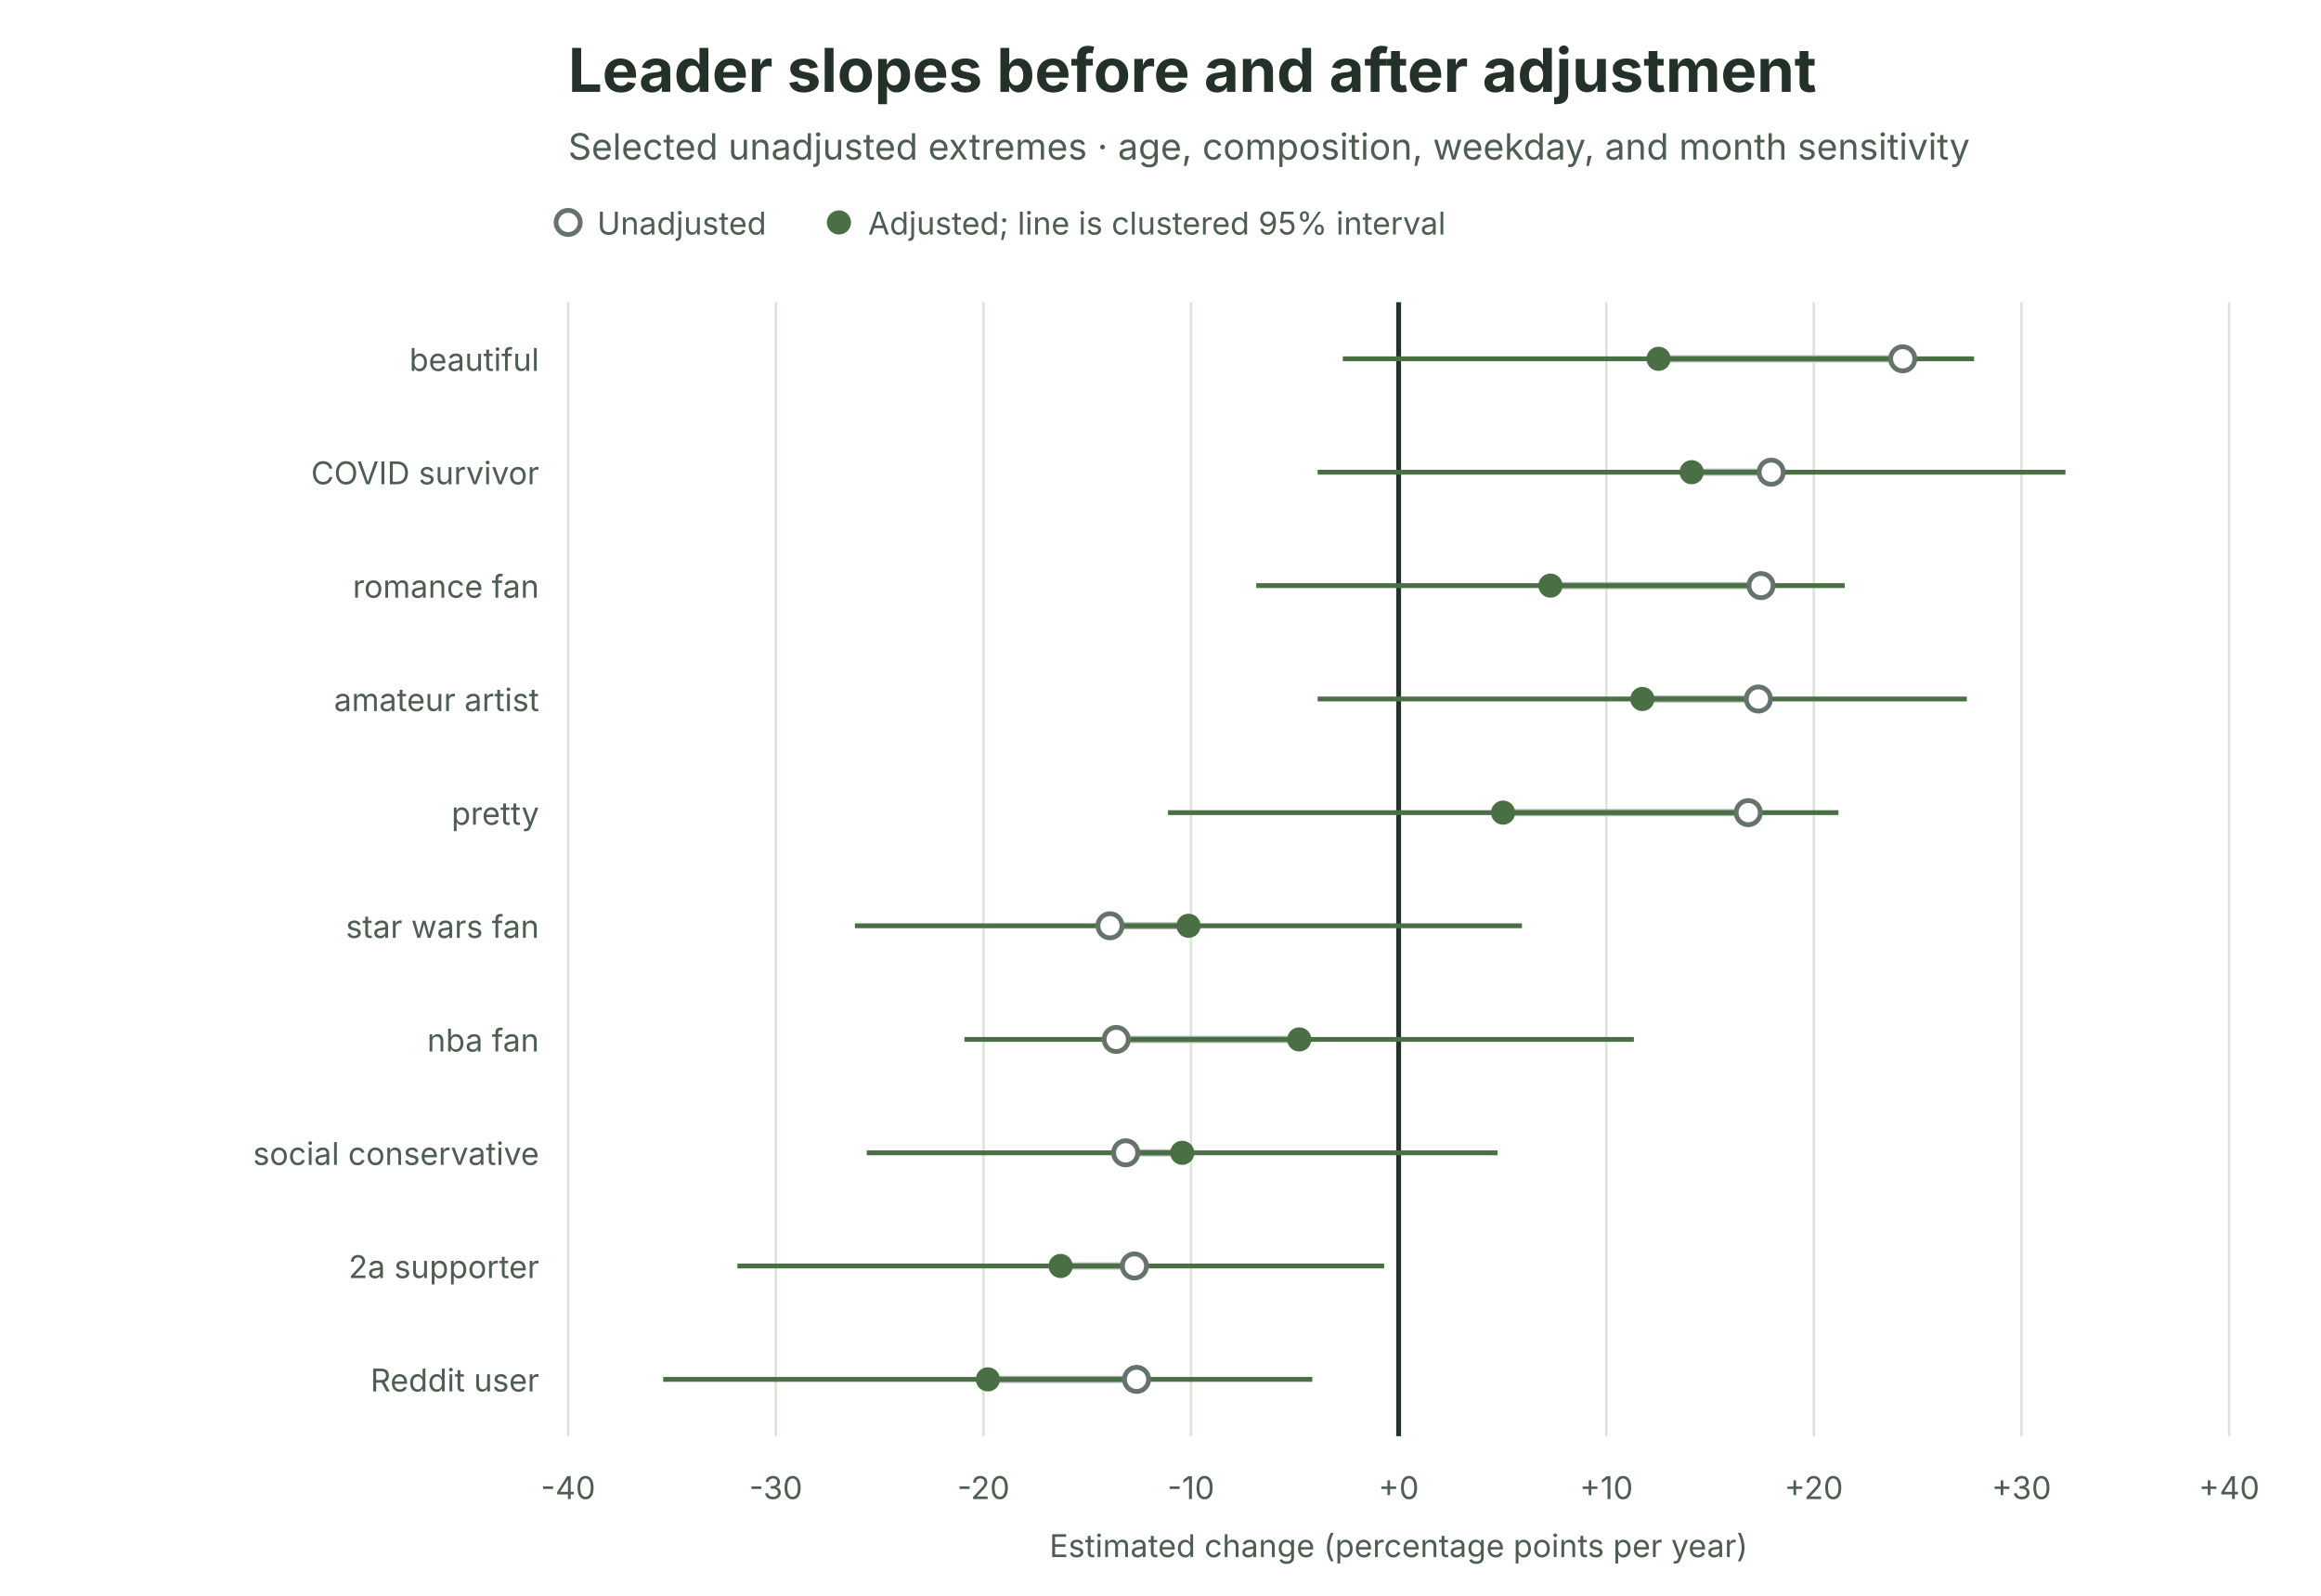
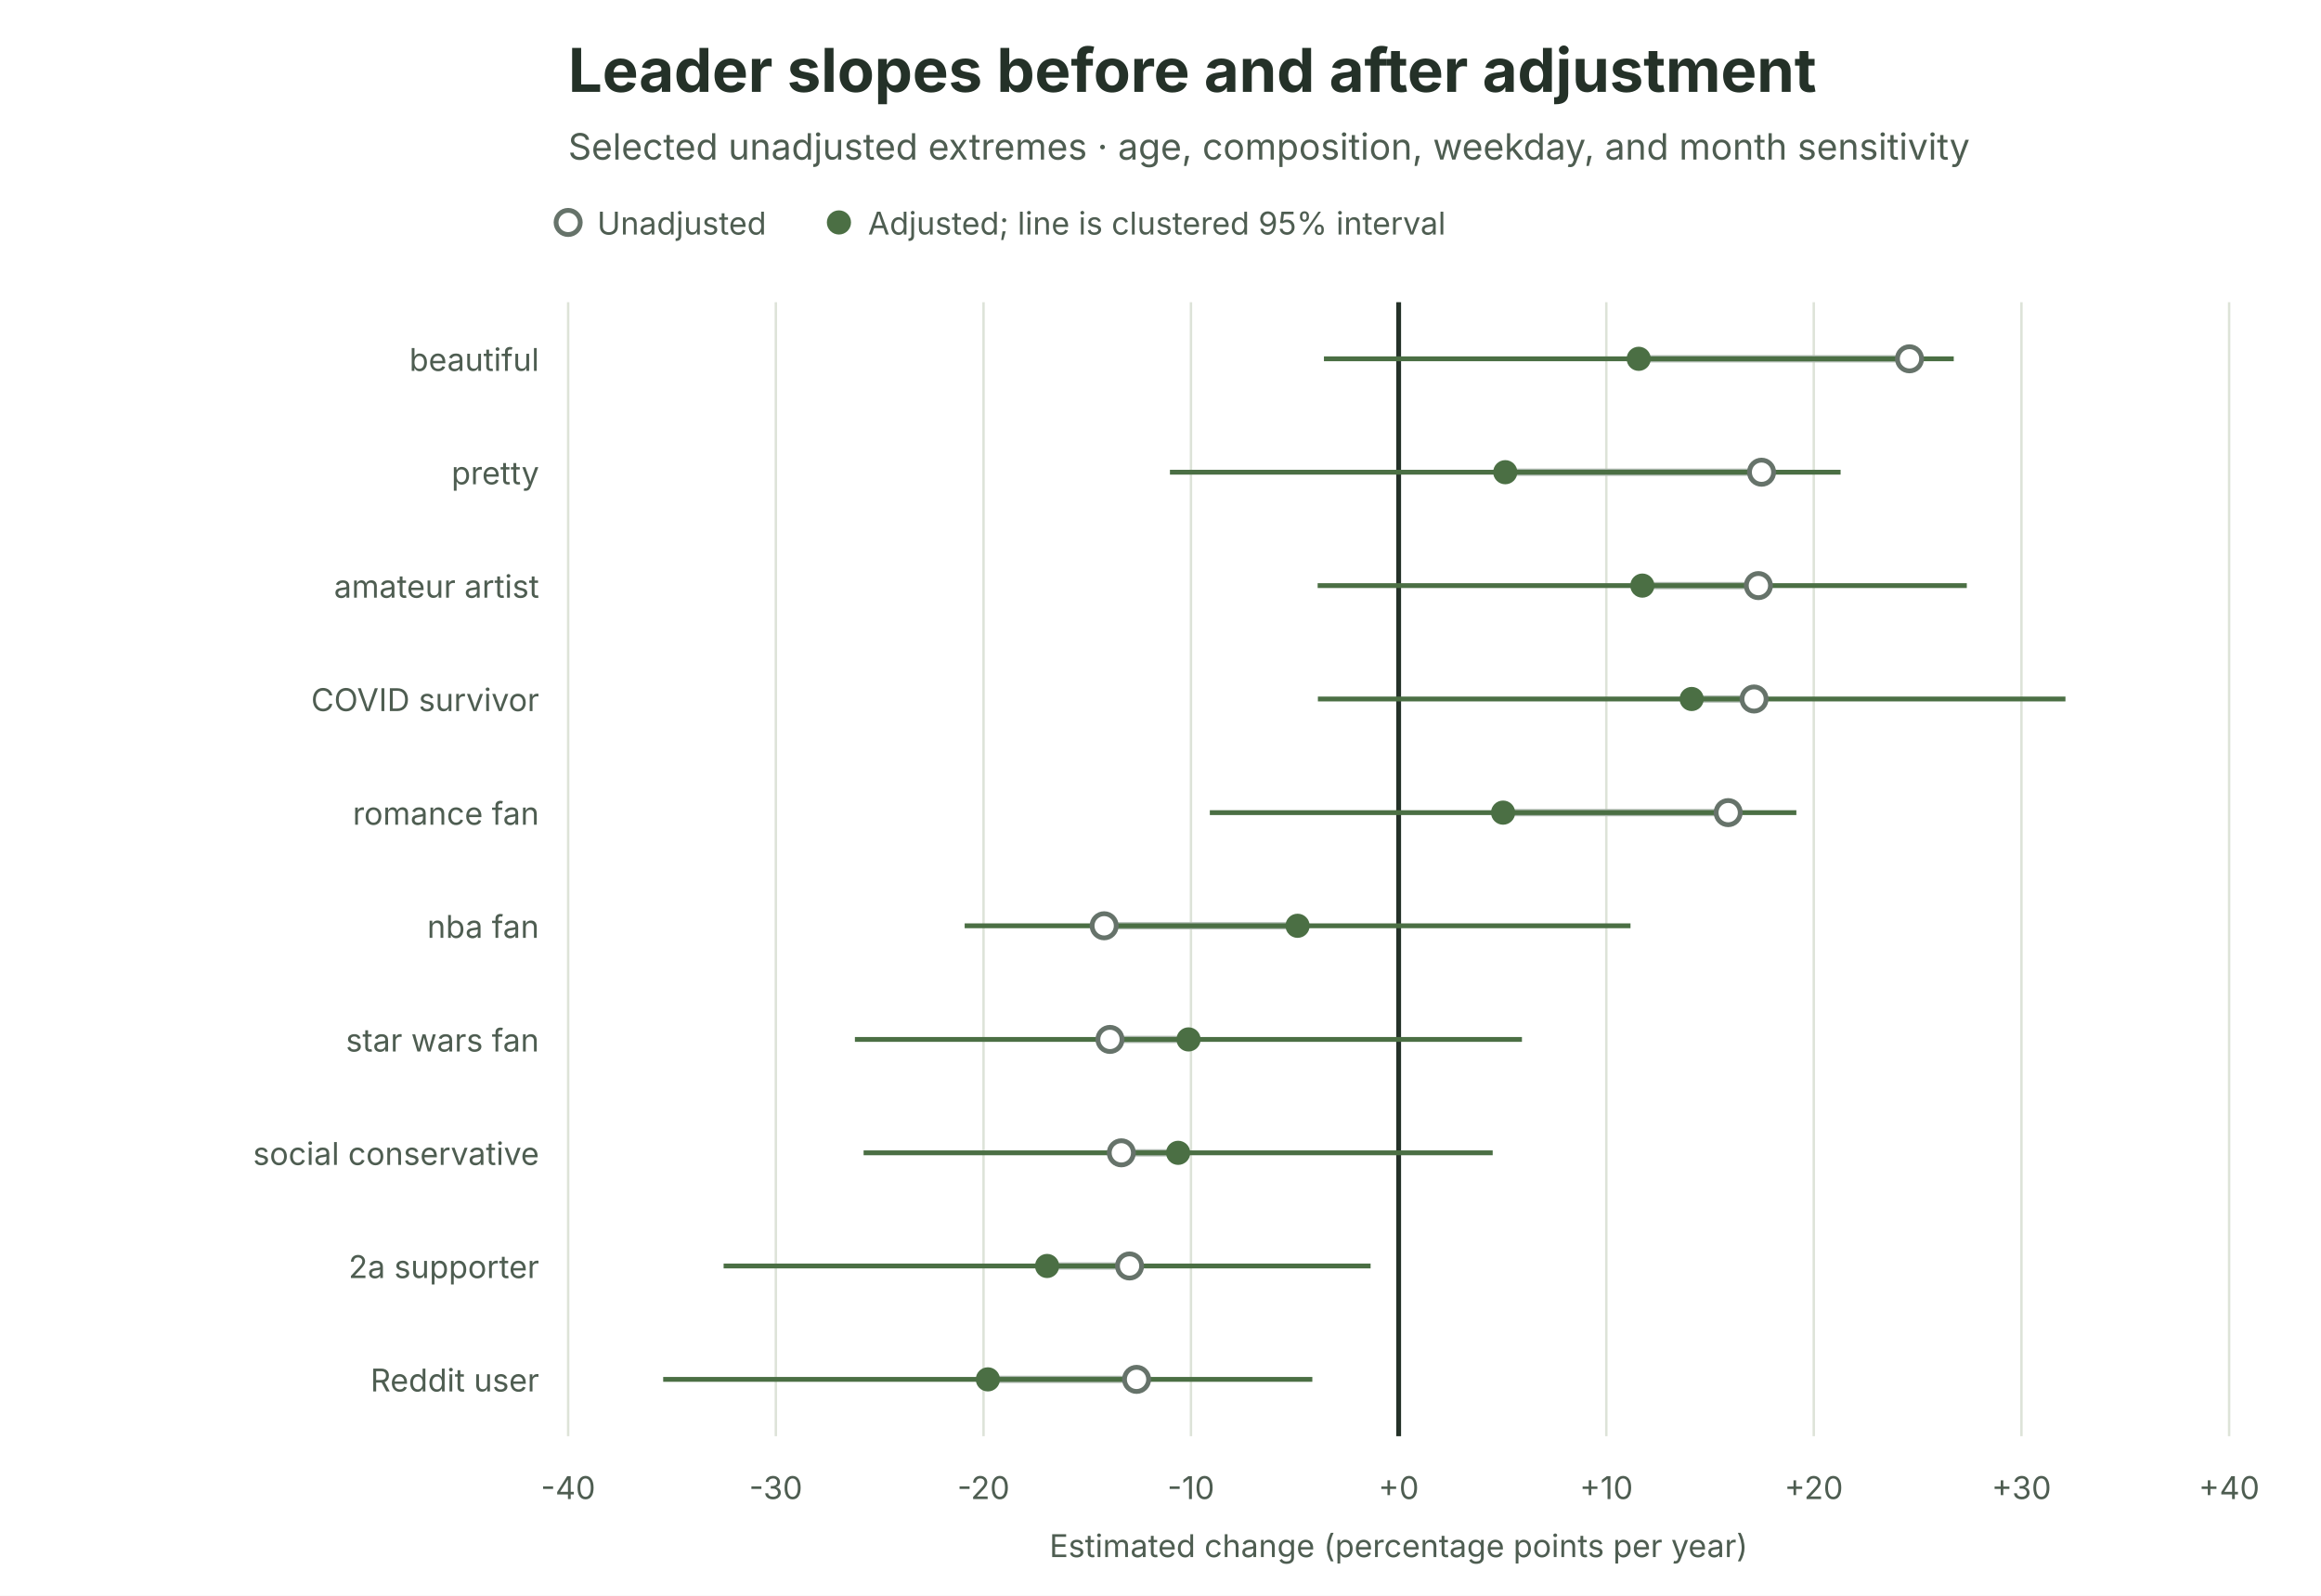
<svg xmlns="http://www.w3.org/2000/svg" width="960" height="660" viewBox="0 0 960 660" role="img" aria-labelledby="title desc">
  <rect width="960" height="660" fill="#ffffff" />
  <style>
    text { font-family: system-ui, -apple-system, sans-serif; fill: #243128; }
    .title { font-size: 25px; font-weight: 700; }
    .subtitle { font-size: 15px; fill: #4e5d51; }
    .axis { stroke: #66736a; stroke-width: 1; }
    .grid { stroke: #dde3d8; stroke-width: 1; }
    .tick { font-size: 13px; fill: #4e5d51; }
  </style>
  <text class="title" x="235" y="38">Leader slopes before and after adjustment</text>
  <text class="subtitle" x="235" y="66">Selected unadjusted extremes · age, composition, weekday, and month sensitivity</text>
  <circle cx="235" cy="92" r="5" fill="#ffffff" stroke="#66736a" stroke-width="2" />
  <text class="tick" x="247" y="97">Unadjusted</text>
  <circle cx="347" cy="92" r="5" fill="#4B6F44" />
  <text class="tick" x="359" y="97">Adjusted; line is clustered 95% interval</text>
  <line class="grid" x1="235.0" y1="125" x2="235.0" y2="594" />
  <text class="tick" text-anchor="middle" x="235.0" y="620">-40</text>
  <line class="grid" x1="320.9" y1="125" x2="320.9" y2="594" />
  <text class="tick" text-anchor="middle" x="320.9" y="620">-30</text>
  <line class="grid" x1="406.8" y1="125" x2="406.8" y2="594" />
  <text class="tick" text-anchor="middle" x="406.8" y="620">-20</text>
  <line class="grid" x1="492.6" y1="125" x2="492.6" y2="594" />
  <text class="tick" text-anchor="middle" x="492.6" y="620">-10</text>
  <line class="grid" x1="578.5" y1="125" x2="578.5" y2="594" />
  <text class="tick" text-anchor="middle" x="578.5" y="620">+0</text>
  <line class="grid" x1="664.4" y1="125" x2="664.4" y2="594" />
  <text class="tick" text-anchor="middle" x="664.4" y="620">+10</text>
  <line class="grid" x1="750.2" y1="125" x2="750.2" y2="594" />
  <text class="tick" text-anchor="middle" x="750.2" y="620">+20</text>
  <line class="grid" x1="836.1" y1="125" x2="836.1" y2="594" />
  <text class="tick" text-anchor="middle" x="836.1" y="620">+30</text>
  <line class="grid" x1="922.0" y1="125" x2="922.0" y2="594" />
  <text class="tick" text-anchor="middle" x="922.0" y="620">+40</text>
  <line x1="578.5" y1="125" x2="578.5" y2="594" stroke="#243128" stroke-width="2" />
  <text class="tick" text-anchor="end" x="223" y="153.4">beautiful</text>
-   <line x1="787.0" y1="148.4" x2="686.0" y2="148.4" stroke="#aeb9b0" stroke-width="3" />
-   <line x1="555.4" y1="148.4" x2="816.5" y2="148.4" stroke="#4B6F44" stroke-width="2" />
-   <circle cx="787.0" cy="148.4" r="5" fill="#ffffff" stroke="#66736a" stroke-width="2" />
-   <circle cx="686.0" cy="148.4" r="5" fill="#4B6F44" />
-   <text class="tick" text-anchor="end" x="223" y="200.3">COVID survivor</text>
-   <line x1="732.6" y1="195.3" x2="699.7" y2="195.3" stroke="#aeb9b0" stroke-width="3" />
-   <line x1="545.0" y1="195.3" x2="854.3" y2="195.3" stroke="#4B6F44" stroke-width="2" />
-   <circle cx="732.6" cy="195.3" r="5" fill="#ffffff" stroke="#66736a" stroke-width="2" />
-   <circle cx="699.7" cy="195.3" r="5" fill="#4B6F44" />
-   <text class="tick" text-anchor="end" x="223" y="247.2">romance fan</text>
-   <line x1="728.4" y1="242.2" x2="641.3" y2="242.2" stroke="#aeb9b0" stroke-width="3" />
-   <line x1="519.6" y1="242.2" x2="763.0" y2="242.2" stroke="#4B6F44" stroke-width="2" />
-   <circle cx="728.4" cy="242.2" r="5" fill="#ffffff" stroke="#66736a" stroke-width="2" />
-   <circle cx="641.3" cy="242.2" r="5" fill="#4B6F44" />
-   <text class="tick" text-anchor="end" x="223" y="294.1">amateur artist</text>
-   <line x1="727.3" y1="289.1" x2="679.3" y2="289.1" stroke="#aeb9b0" stroke-width="3" />
-   <line x1="545.0" y1="289.1" x2="813.5" y2="289.1" stroke="#4B6F44" stroke-width="2" />
-   <circle cx="727.3" cy="289.1" r="5" fill="#ffffff" stroke="#66736a" stroke-width="2" />
-   <circle cx="679.3" cy="289.1" r="5" fill="#4B6F44" />
-   <text class="tick" text-anchor="end" x="223" y="341.1">pretty</text>
-   <line x1="723.1" y1="336.1" x2="621.7" y2="336.1" stroke="#aeb9b0" stroke-width="3" />
-   <line x1="483.1" y1="336.1" x2="760.4" y2="336.1" stroke="#4B6F44" stroke-width="2" />
-   <circle cx="723.1" cy="336.1" r="5" fill="#ffffff" stroke="#66736a" stroke-width="2" />
+   <line x1="789.8" y1="148.4" x2="677.8" y2="148.4" stroke="#aeb9b0" stroke-width="3" />
+   <line x1="547.6" y1="148.4" x2="808.1" y2="148.4" stroke="#4B6F44" stroke-width="2" />
+   <circle cx="789.8" cy="148.4" r="5" fill="#ffffff" stroke="#66736a" stroke-width="2" />
+   <circle cx="677.8" cy="148.4" r="5" fill="#4B6F44" />
+   <text class="tick" text-anchor="end" x="223" y="200.3">pretty</text>
+   <line x1="728.6" y1="195.3" x2="622.6" y2="195.3" stroke="#aeb9b0" stroke-width="3" />
+   <line x1="483.9" y1="195.3" x2="761.3" y2="195.3" stroke="#4B6F44" stroke-width="2" />
+   <circle cx="728.6" cy="195.3" r="5" fill="#ffffff" stroke="#66736a" stroke-width="2" />
+   <circle cx="622.6" cy="195.3" r="5" fill="#4B6F44" />
+   <text class="tick" text-anchor="end" x="223" y="247.2">amateur artist</text>
+   <line x1="727.3" y1="242.2" x2="679.3" y2="242.2" stroke="#aeb9b0" stroke-width="3" />
+   <line x1="545.0" y1="242.2" x2="813.5" y2="242.2" stroke="#4B6F44" stroke-width="2" />
+   <circle cx="727.3" cy="242.2" r="5" fill="#ffffff" stroke="#66736a" stroke-width="2" />
+   <circle cx="679.3" cy="242.2" r="5" fill="#4B6F44" />
+   <text class="tick" text-anchor="end" x="223" y="294.1">COVID survivor</text>
+   <line x1="725.5" y1="289.1" x2="699.7" y2="289.1" stroke="#aeb9b0" stroke-width="3" />
+   <line x1="545.1" y1="289.1" x2="854.3" y2="289.1" stroke="#4B6F44" stroke-width="2" />
+   <circle cx="725.5" cy="289.1" r="5" fill="#ffffff" stroke="#66736a" stroke-width="2" />
+   <circle cx="699.7" cy="289.1" r="5" fill="#4B6F44" />
+   <text class="tick" text-anchor="end" x="223" y="341.1">romance fan</text>
+   <line x1="714.8" y1="336.1" x2="621.7" y2="336.1" stroke="#aeb9b0" stroke-width="3" />
+   <line x1="500.4" y1="336.1" x2="743.0" y2="336.1" stroke="#4B6F44" stroke-width="2" />
+   <circle cx="714.8" cy="336.1" r="5" fill="#ffffff" stroke="#66736a" stroke-width="2" />
  <circle cx="621.7" cy="336.1" r="5" fill="#4B6F44" />
-   <text class="tick" text-anchor="end" x="223" y="387.9">star wars fan</text>
-   <line x1="459.1" y1="382.9" x2="491.6" y2="382.9" stroke="#aeb9b0" stroke-width="3" />
-   <line x1="353.6" y1="382.9" x2="629.5" y2="382.9" stroke="#4B6F44" stroke-width="2" />
-   <circle cx="459.1" cy="382.9" r="5" fill="#ffffff" stroke="#66736a" stroke-width="2" />
-   <circle cx="491.6" cy="382.9" r="5" fill="#4B6F44" />
-   <text class="tick" text-anchor="end" x="223" y="434.9">nba fan</text>
-   <line x1="461.7" y1="429.9" x2="537.4" y2="429.9" stroke="#aeb9b0" stroke-width="3" />
-   <line x1="398.9" y1="429.9" x2="675.8" y2="429.9" stroke="#4B6F44" stroke-width="2" />
-   <circle cx="461.7" cy="429.9" r="5" fill="#ffffff" stroke="#66736a" stroke-width="2" />
-   <circle cx="537.4" cy="429.9" r="5" fill="#4B6F44" />
+   <text class="tick" text-anchor="end" x="223" y="387.9">nba fan</text>
+   <line x1="456.7" y1="382.9" x2="536.7" y2="382.9" stroke="#aeb9b0" stroke-width="3" />
+   <line x1="399.0" y1="382.9" x2="674.4" y2="382.9" stroke="#4B6F44" stroke-width="2" />
+   <circle cx="456.7" cy="382.9" r="5" fill="#ffffff" stroke="#66736a" stroke-width="2" />
+   <circle cx="536.7" cy="382.9" r="5" fill="#4B6F44" />
+   <text class="tick" text-anchor="end" x="223" y="434.9">star wars fan</text>
+   <line x1="459.1" y1="429.9" x2="491.6" y2="429.9" stroke="#aeb9b0" stroke-width="3" />
+   <line x1="353.6" y1="429.9" x2="629.5" y2="429.9" stroke="#4B6F44" stroke-width="2" />
+   <circle cx="459.1" cy="429.9" r="5" fill="#ffffff" stroke="#66736a" stroke-width="2" />
+   <circle cx="491.6" cy="429.9" r="5" fill="#4B6F44" />
  <text class="tick" text-anchor="end" x="223" y="481.8">social conservative</text>
-   <line x1="465.6" y1="476.8" x2="489.0" y2="476.8" stroke="#aeb9b0" stroke-width="3" />
-   <line x1="358.5" y1="476.8" x2="619.4" y2="476.8" stroke="#4B6F44" stroke-width="2" />
-   <circle cx="465.6" cy="476.8" r="5" fill="#ffffff" stroke="#66736a" stroke-width="2" />
-   <circle cx="489.0" cy="476.8" r="5" fill="#4B6F44" />
+   <line x1="463.8" y1="476.8" x2="487.3" y2="476.8" stroke="#aeb9b0" stroke-width="3" />
+   <line x1="357.2" y1="476.8" x2="617.4" y2="476.8" stroke="#4B6F44" stroke-width="2" />
+   <circle cx="463.8" cy="476.8" r="5" fill="#ffffff" stroke="#66736a" stroke-width="2" />
+   <circle cx="487.3" cy="476.8" r="5" fill="#4B6F44" />
  <text class="tick" text-anchor="end" x="223" y="528.6">2a supporter</text>
-   <line x1="469.2" y1="523.6" x2="438.7" y2="523.6" stroke="#aeb9b0" stroke-width="3" />
-   <line x1="305.0" y1="523.6" x2="572.5" y2="523.6" stroke="#4B6F44" stroke-width="2" />
-   <circle cx="469.2" cy="523.6" r="5" fill="#ffffff" stroke="#66736a" stroke-width="2" />
-   <circle cx="438.7" cy="523.6" r="5" fill="#4B6F44" />
+   <line x1="467.2" y1="523.6" x2="433.1" y2="523.6" stroke="#aeb9b0" stroke-width="3" />
+   <line x1="299.3" y1="523.6" x2="566.9" y2="523.6" stroke="#4B6F44" stroke-width="2" />
+   <circle cx="467.2" cy="523.6" r="5" fill="#ffffff" stroke="#66736a" stroke-width="2" />
+   <circle cx="433.1" cy="523.6" r="5" fill="#4B6F44" />
  <text class="tick" text-anchor="end" x="223" y="575.5">Reddit user</text>
  <line x1="470.1" y1="570.5" x2="408.6" y2="570.5" stroke="#aeb9b0" stroke-width="3" />
  <line x1="274.3" y1="570.5" x2="542.8" y2="570.5" stroke="#4B6F44" stroke-width="2" />
  <circle cx="470.1" cy="570.5" r="5" fill="#ffffff" stroke="#66736a" stroke-width="2" />
  <circle cx="408.6" cy="570.5" r="5" fill="#4B6F44" />
  <text class="tick" text-anchor="middle" x="578.5" y="644">Estimated change (percentage points per year)</text>
</svg>
